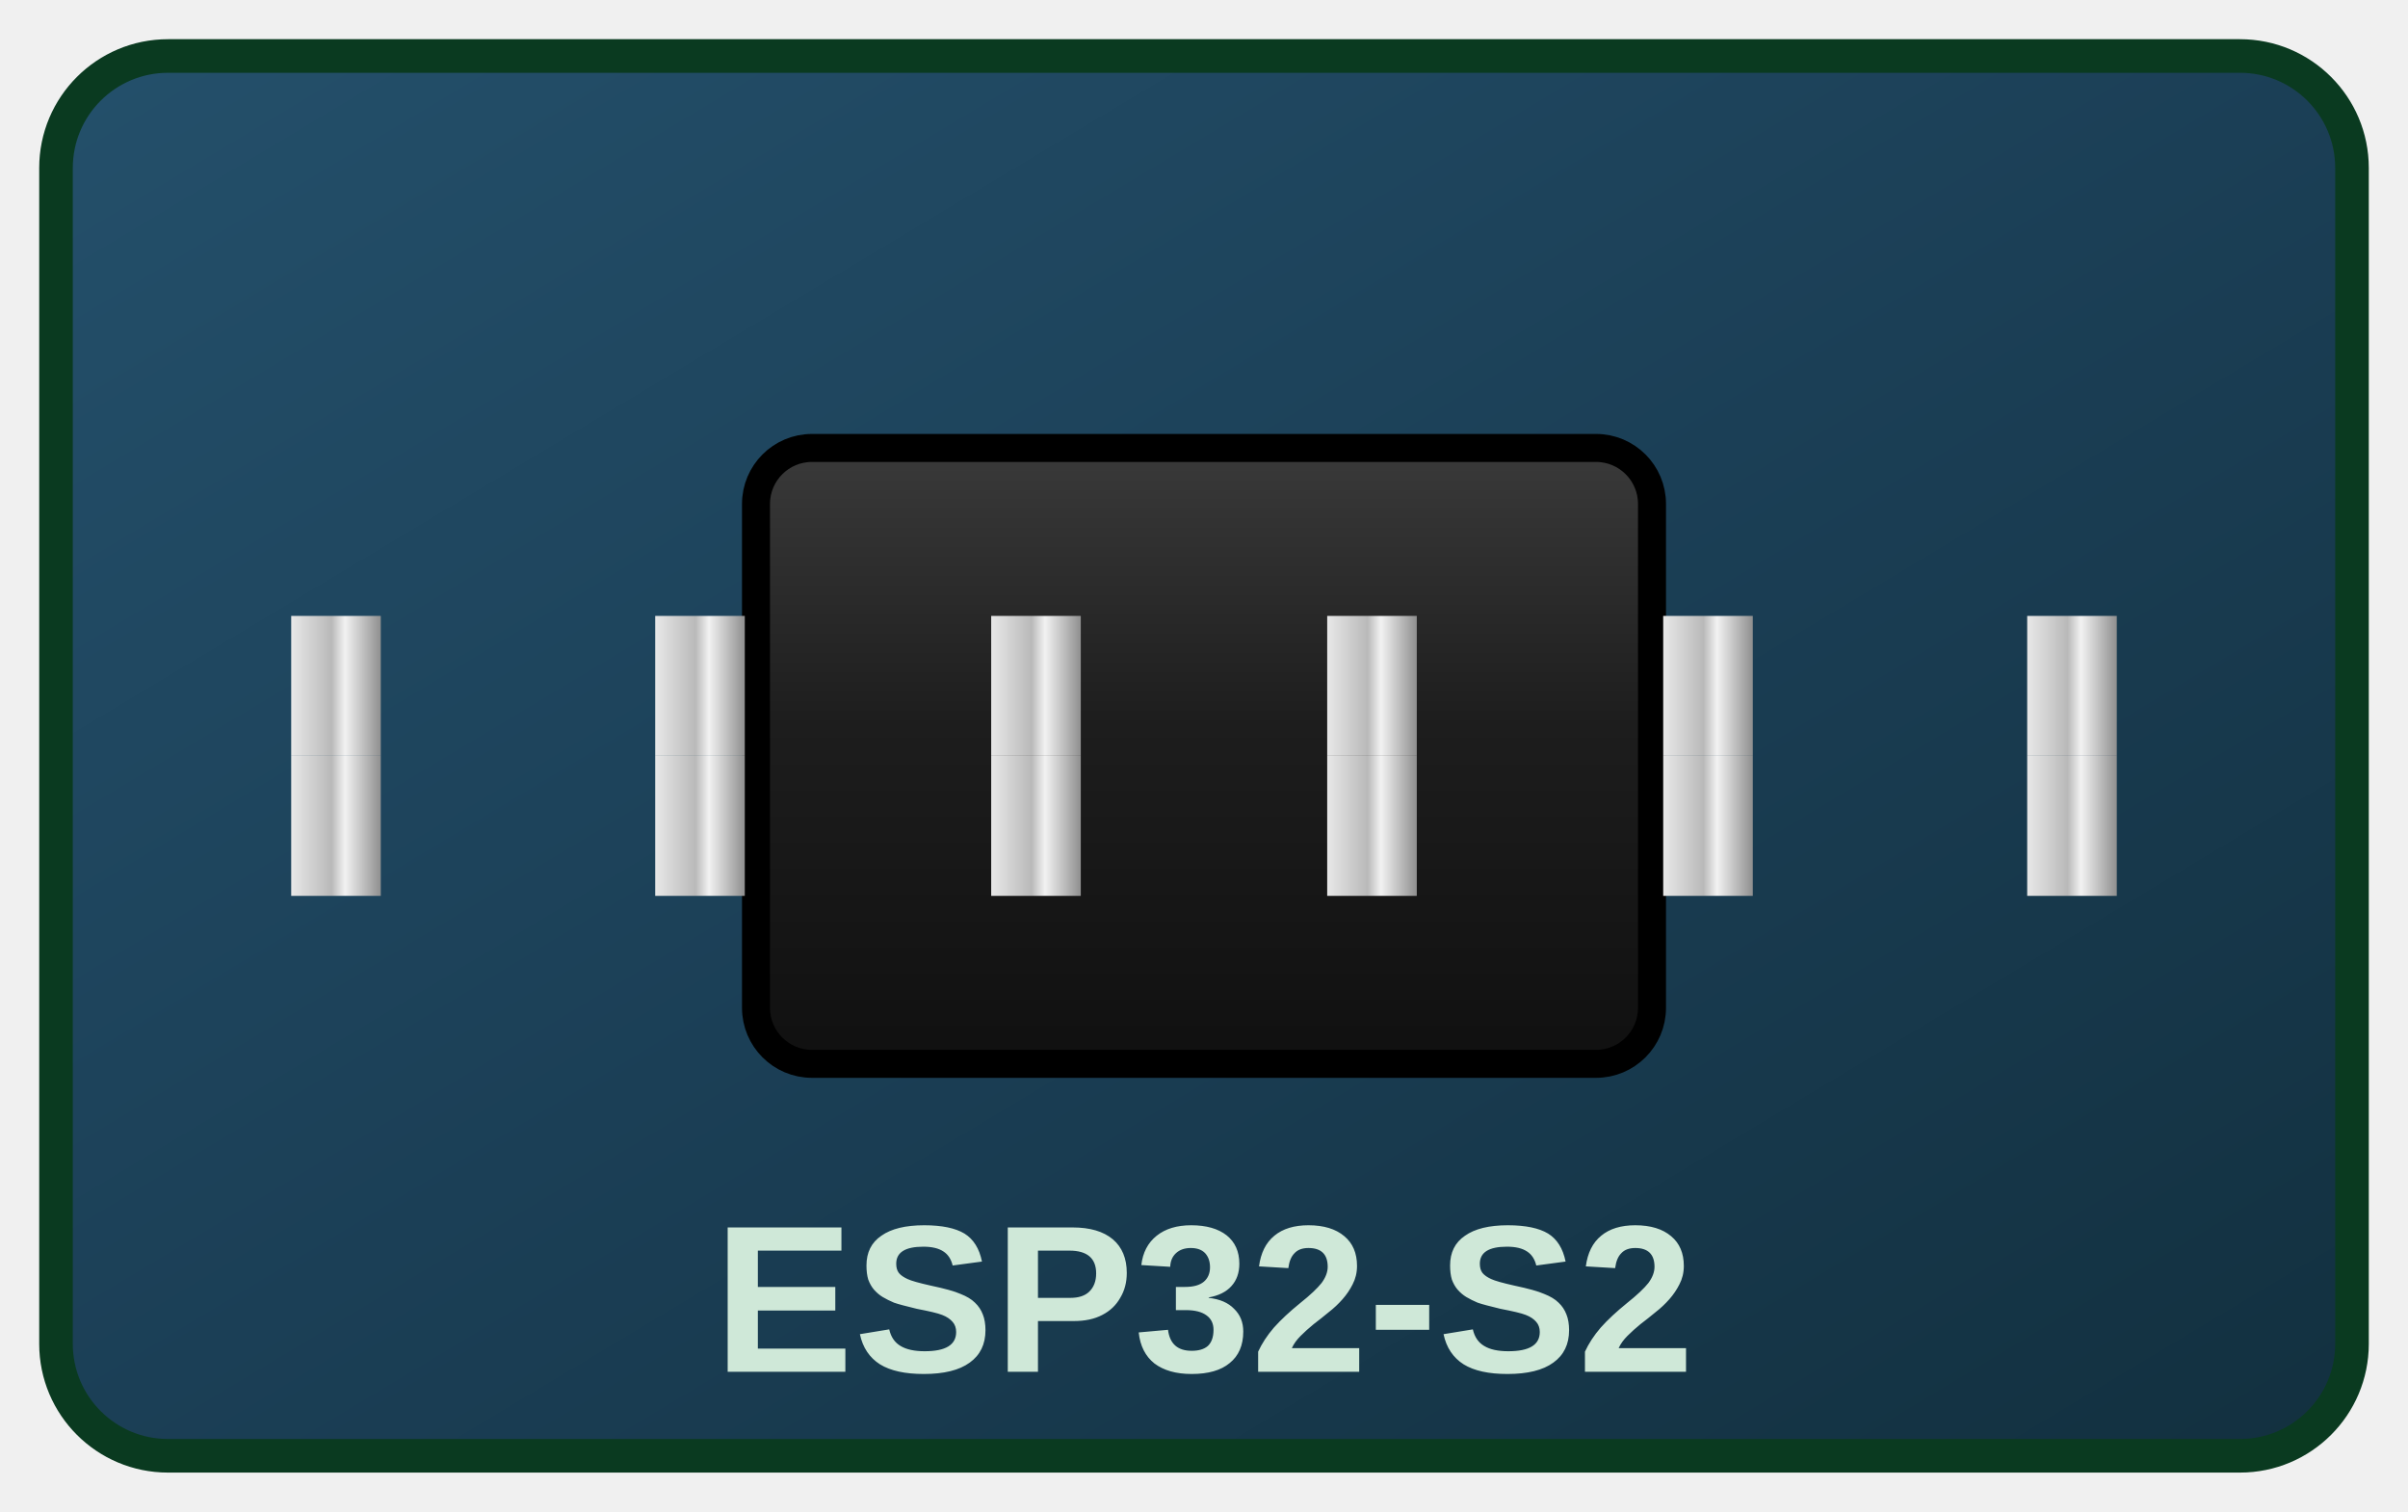
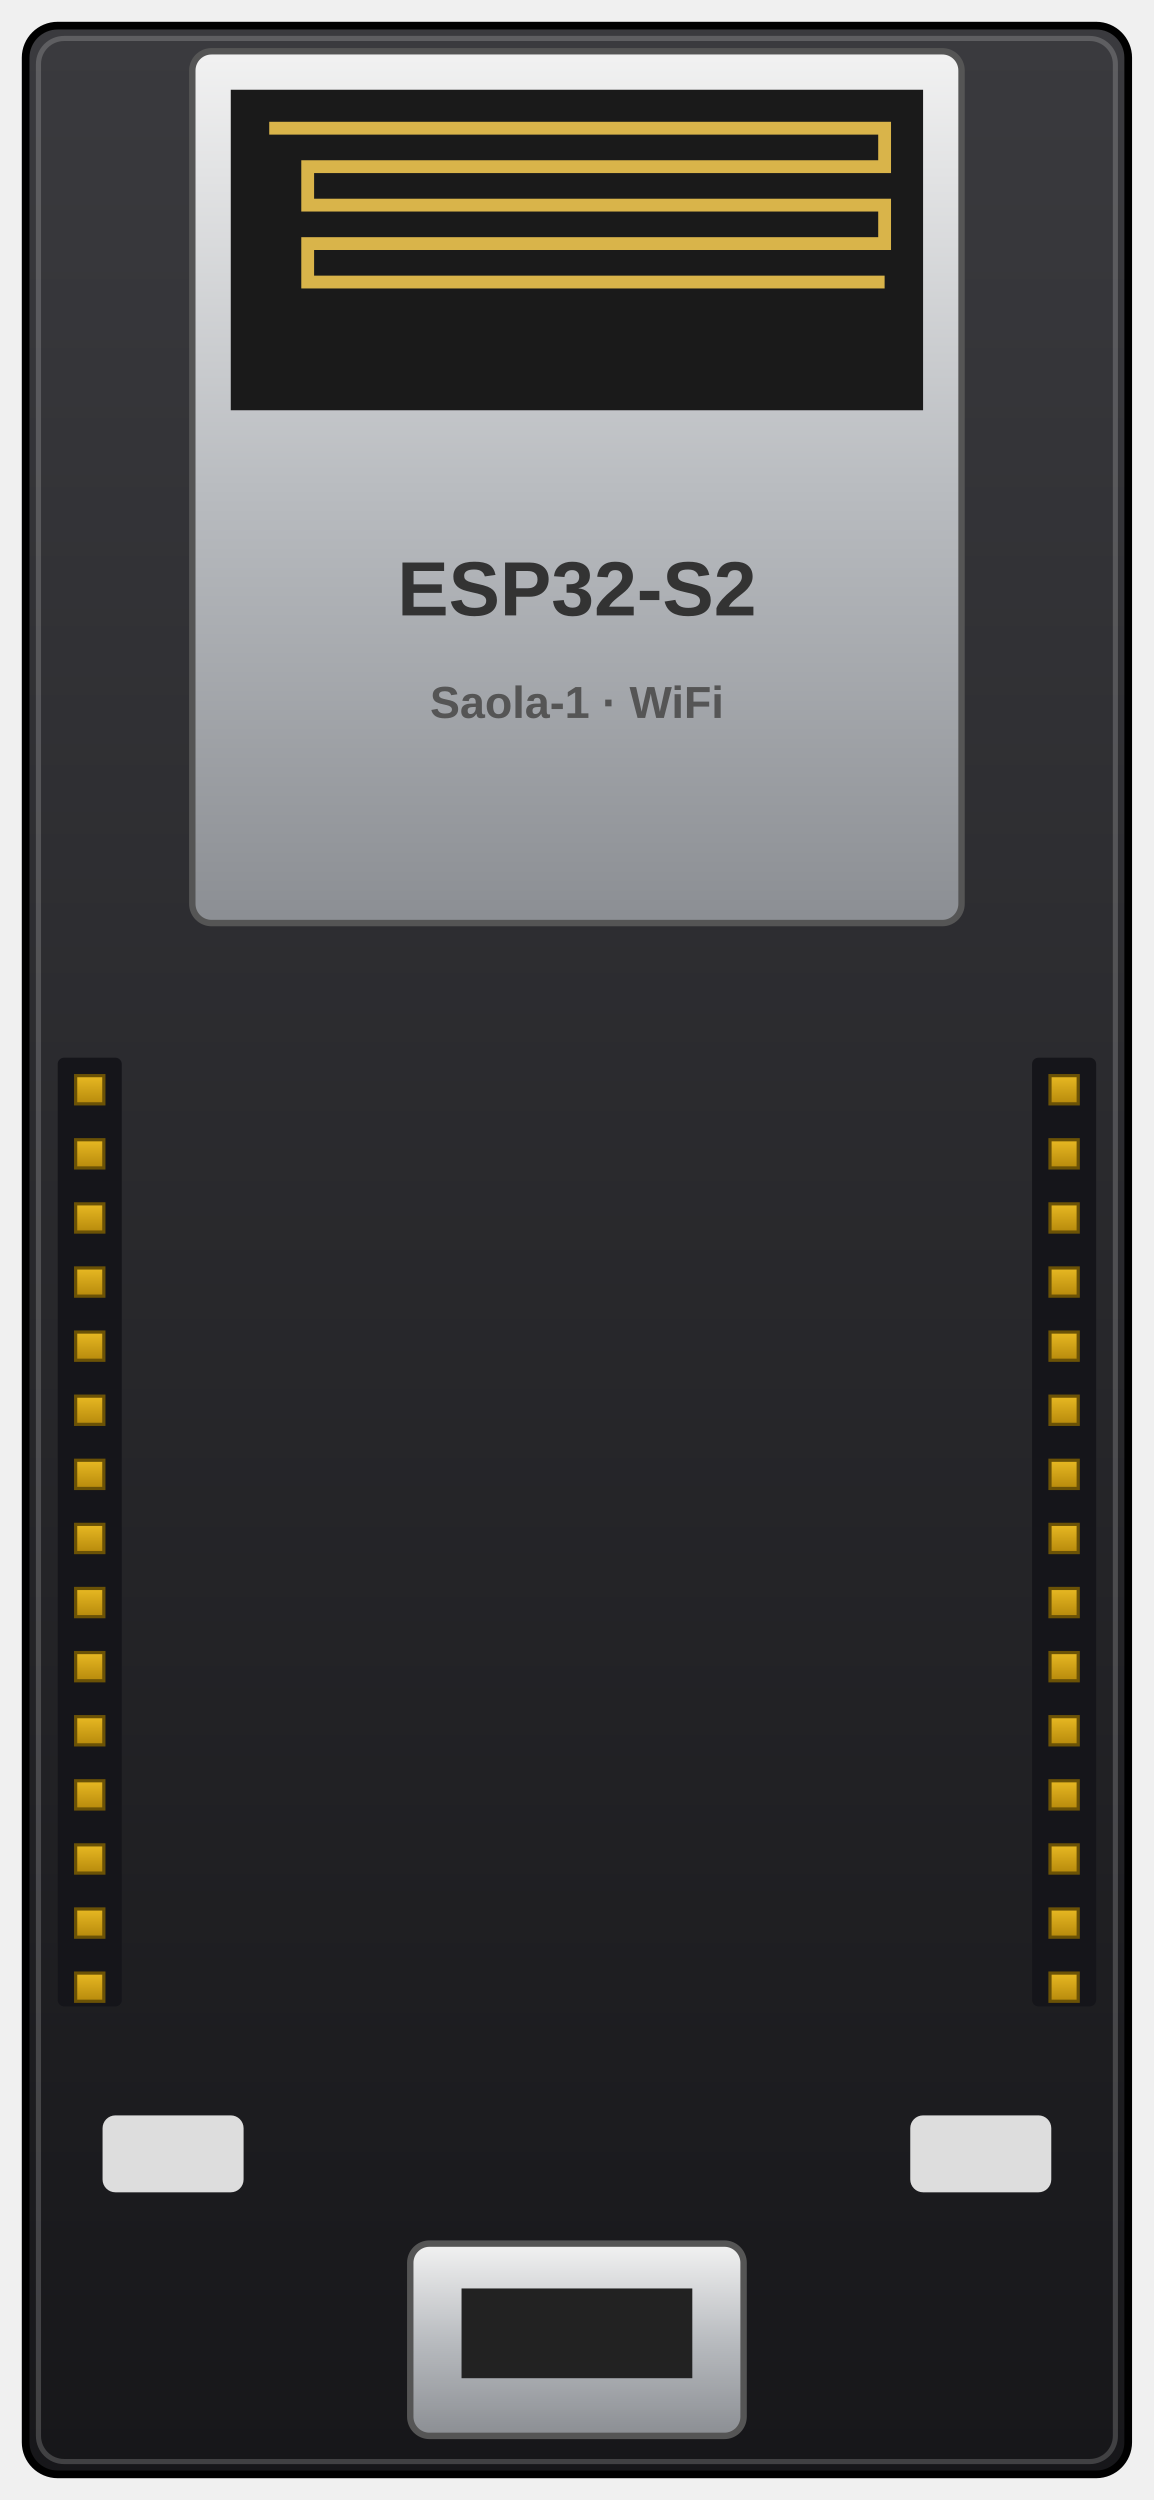
- <svg xmlns="http://www.w3.org/2000/svg" viewBox="0 0 86 54" width="86" height="54">
+ <svg xmlns="http://www.w3.org/2000/svg" viewBox="0 0 180 390" width="180" height="390">
  <defs>
-     <linearGradient id="pcb" x1="0" y1="0" x2="0" y2="1">
-       <stop offset="0" stop-color="#1f7a3d" />
-       <stop offset="0.5" stop-color="#16693a" />
-       <stop offset="1" stop-color="#0f4f2a" />
+     <linearGradient id="gB" x1="0" y1="0" x2="0" y2="1">
+       <stop offset="0" stop-color="#2b6fd0" />
+       <stop offset="1" stop-color="#14489c" />
    </linearGradient>
-     <linearGradient id="pcb2" x1="0" y1="0" x2="1" y2="1">
-       <stop offset="0" stop-color="#24506b" />
-       <stop offset="0.5" stop-color="#1b3f56" />
-       <stop offset="1" stop-color="#12303f" />
+     <linearGradient id="gG" x1="0" y1="0" x2="0" y2="1">
+       <stop offset="0" stop-color="#2f9a4f" />
+       <stop offset="1" stop-color="#176b33" />
    </linearGradient>
-     <linearGradient id="chip" x1="0" y1="0" x2="0" y2="1">
-       <stop offset="0" stop-color="#3a3a3a" />
-       <stop offset="0.45" stop-color="#1d1d1d" />
-       <stop offset="1" stop-color="#101010" />
+     <linearGradient id="gR" x1="0" y1="0" x2="0" y2="1">
+       <stop offset="0" stop-color="#d63b3b" />
+       <stop offset="1" stop-color="#9c1c1c" />
    </linearGradient>
-     <linearGradient id="metal" x1="0" y1="0" x2="1" y2="0">
-       <stop offset="0" stop-color="#e8e8e8" />
-       <stop offset="0.45" stop-color="#b9b9b9" />
-       <stop offset="0.6" stop-color="#f2f2f2" />
-       <stop offset="1" stop-color="#8f8f8f" />
+     <linearGradient id="gP" x1="0" y1="0" x2="0" y2="1">
+       <stop offset="0" stop-color="#6a3aa8" />
+       <stop offset="1" stop-color="#43207c" />
    </linearGradient>
-     <linearGradient id="gold" x1="0" y1="0" x2="0" y2="1">
-       <stop offset="0" stop-color="#ffe07a" />
-       <stop offset="1" stop-color="#c79a1e" />
+     <linearGradient id="gK" x1="0" y1="0" x2="0" y2="1">
+       <stop offset="0" stop-color="#3a3a3e" />
+       <stop offset="1" stop-color="#17171a" />
    </linearGradient>
-     <linearGradient id="glass" x1="0" y1="0" x2="1" y2="1">
-       <stop offset="0" stop-color="#ffffff" stop-opacity="0.55" />
-       <stop offset="0.5" stop-color="#cfe8ff" stop-opacity="0.2" />
-       <stop offset="1" stop-color="#7fb2e0" stop-opacity="0.45" />
+     <linearGradient id="gY" x1="0" y1="0" x2="0" y2="1">
+       <stop offset="0" stop-color="#e8b923" />
+       <stop offset="1" stop-color="#b78a0c" />
    </linearGradient>
-     <linearGradient id="red" x1="0" y1="0" x2="0" y2="1">
-       <stop offset="0" stop-color="#ff6b5e" />
-       <stop offset="1" stop-color="#b3271c" />
+     <linearGradient id="gM" x1="0" y1="0" x2="0" y2="1">
+       <stop offset="0" stop-color="#f2f2f2" />
+       <stop offset="0.5" stop-color="#b9bcc0" />
+       <stop offset="1" stop-color="#8b8e93" />
    </linearGradient>
-     <radialGradient id="glow" cx="0.5" cy="0.5" r="0.5">
-       <stop offset="0" stop-color="#fff" stop-opacity="0.9" />
-       <stop offset="1" stop-color="#fff" stop-opacity="0" />
+     <linearGradient id="gV" x1="0" y1="0" x2="1" y2="0">
+       <stop offset="0" stop-color="#8d9094" />
+       <stop offset="0.35" stop-color="#f4f4f4" />
+       <stop offset="1" stop-color="#7c7f84" />
+     </linearGradient>
+     <radialGradient id="gGl" cx="0.35" cy="0.3" r="0.8">
+       <stop offset="0" stop-color="#ffffff" stop-opacity=".9" />
+       <stop offset="1" stop-color="#cfe6f5" stop-opacity=".35" />
    </radialGradient>
  </defs>
-   <rect x="2" y="2" width="82" height="50" rx="4" fill="url(#pcb2)" stroke="#0a3a20" stroke-width="1.2" />
-   <rect x="27" y="16" width="32" height="22" rx="2" fill="url(#chip)" stroke="#000" />
-   <rect x="10.4" y="22" width="3.2" height="5" fill="url(#metal)" />
-   <rect x="23.4" y="22" width="3.2" height="5" fill="url(#metal)" />
-   <rect x="35.4" y="22" width="3.2" height="5" fill="url(#metal)" />
-   <rect x="47.4" y="22" width="3.2" height="5" fill="url(#metal)" />
-   <rect x="59.4" y="22" width="3.2" height="5" fill="url(#metal)" />
-   <rect x="72.4" y="22" width="3.2" height="5" fill="url(#metal)" />
-   <rect x="10.4" y="27" width="3.2" height="5" fill="url(#metal)" />
-   <rect x="23.4" y="27" width="3.2" height="5" fill="url(#metal)" />
-   <rect x="35.4" y="27" width="3.2" height="5" fill="url(#metal)" />
-   <rect x="47.4" y="27" width="3.2" height="5" fill="url(#metal)" />
-   <rect x="59.4" y="27" width="3.2" height="5" fill="url(#metal)" />
-   <rect x="72.4" y="27" width="3.2" height="5" fill="url(#metal)" />
-   <text x="43" y="49" font-family="Arial,Helvetica,sans-serif" font-size="7.5" font-weight="bold" fill="#cfe8d8" text-anchor="middle">ESP32-S2</text>
+   <rect x="4" y="4" width="172" height="382" rx="5" fill="url(#gK)" stroke="#000" stroke-width="1.2" />
+   <rect x="6" y="6" width="168" height="378" rx="4" fill="none" stroke="#fff" stroke-opacity=".18" stroke-width=".8" />
+   <rect x="30" y="8" width="120" height="136" rx="3" fill="url(#gM)" stroke="#555" />
+   <rect x="36" y="14" width="108" height="50" fill="#1a1a1a" />
+   <path d="M42 20 h96 v6 h-90 v6 h90 v6 h-90 v6 h90" fill="none" stroke="#d9b44a" stroke-width="2" />
+   <text x="90" y="96" font-family="Arial,Helvetica,sans-serif" font-size="12" font-weight="bold" fill="#333" text-anchor="middle">ESP32-S2</text>
+   <text x="90" y="112" font-family="Arial,Helvetica,sans-serif" font-size="7" font-weight="bold" fill="#555" text-anchor="middle">Saola-1 · WiFi</text>
+   <rect x="64" y="350" width="52" height="30" rx="3" fill="url(#gM)" stroke="#555" />
+   <rect x="72" y="357" width="36" height="14" fill="#222" />
+   <rect x="16" y="330" width="22" height="12" rx="2" fill="#ddd" />
+   <rect x="142" y="330" width="22" height="12" rx="2" fill="#ddd" />
+   <rect x="9" y="165" width="10" height="148" fill="#15151a" rx="1" />
+   <rect x="11.8" y="167.8" width="4.4" height="4.4" fill="url(#gY)" stroke="#6b5206" stroke-width=".5" />
+   <rect x="11.8" y="177.8" width="4.4" height="4.4" fill="url(#gY)" stroke="#6b5206" stroke-width=".5" />
+   <rect x="11.8" y="187.8" width="4.4" height="4.4" fill="url(#gY)" stroke="#6b5206" stroke-width=".5" />
+   <rect x="11.8" y="197.8" width="4.4" height="4.4" fill="url(#gY)" stroke="#6b5206" stroke-width=".5" />
+   <rect x="11.8" y="207.8" width="4.4" height="4.4" fill="url(#gY)" stroke="#6b5206" stroke-width=".5" />
+   <rect x="11.8" y="217.8" width="4.4" height="4.4" fill="url(#gY)" stroke="#6b5206" stroke-width=".5" />
+   <rect x="11.8" y="227.8" width="4.4" height="4.4" fill="url(#gY)" stroke="#6b5206" stroke-width=".5" />
+   <rect x="11.8" y="237.8" width="4.4" height="4.4" fill="url(#gY)" stroke="#6b5206" stroke-width=".5" />
+   <rect x="11.8" y="247.8" width="4.4" height="4.4" fill="url(#gY)" stroke="#6b5206" stroke-width=".5" />
+   <rect x="11.8" y="257.8" width="4.4" height="4.4" fill="url(#gY)" stroke="#6b5206" stroke-width=".5" />
+   <rect x="11.8" y="267.8" width="4.4" height="4.4" fill="url(#gY)" stroke="#6b5206" stroke-width=".5" />
+   <rect x="11.8" y="277.8" width="4.4" height="4.4" fill="url(#gY)" stroke="#6b5206" stroke-width=".5" />
+   <rect x="11.8" y="287.8" width="4.4" height="4.4" fill="url(#gY)" stroke="#6b5206" stroke-width=".5" />
+   <rect x="11.8" y="297.8" width="4.4" height="4.4" fill="url(#gY)" stroke="#6b5206" stroke-width=".5" />
+   <rect x="11.8" y="307.8" width="4.4" height="4.4" fill="url(#gY)" stroke="#6b5206" stroke-width=".5" />
+   <rect x="161" y="165" width="10" height="148" fill="#15151a" rx="1" />
+   <rect x="163.8" y="167.8" width="4.4" height="4.4" fill="url(#gY)" stroke="#6b5206" stroke-width=".5" />
+   <rect x="163.8" y="177.8" width="4.4" height="4.4" fill="url(#gY)" stroke="#6b5206" stroke-width=".5" />
+   <rect x="163.8" y="187.8" width="4.4" height="4.4" fill="url(#gY)" stroke="#6b5206" stroke-width=".5" />
+   <rect x="163.8" y="197.8" width="4.4" height="4.4" fill="url(#gY)" stroke="#6b5206" stroke-width=".5" />
+   <rect x="163.8" y="207.8" width="4.4" height="4.4" fill="url(#gY)" stroke="#6b5206" stroke-width=".5" />
+   <rect x="163.8" y="217.8" width="4.4" height="4.4" fill="url(#gY)" stroke="#6b5206" stroke-width=".5" />
+   <rect x="163.8" y="227.8" width="4.4" height="4.4" fill="url(#gY)" stroke="#6b5206" stroke-width=".5" />
+   <rect x="163.8" y="237.8" width="4.4" height="4.4" fill="url(#gY)" stroke="#6b5206" stroke-width=".5" />
+   <rect x="163.8" y="247.8" width="4.4" height="4.4" fill="url(#gY)" stroke="#6b5206" stroke-width=".5" />
+   <rect x="163.8" y="257.8" width="4.4" height="4.4" fill="url(#gY)" stroke="#6b5206" stroke-width=".5" />
+   <rect x="163.8" y="267.8" width="4.4" height="4.4" fill="url(#gY)" stroke="#6b5206" stroke-width=".5" />
+   <rect x="163.8" y="277.8" width="4.4" height="4.4" fill="url(#gY)" stroke="#6b5206" stroke-width=".5" />
+   <rect x="163.8" y="287.8" width="4.4" height="4.4" fill="url(#gY)" stroke="#6b5206" stroke-width=".5" />
+   <rect x="163.8" y="297.8" width="4.4" height="4.4" fill="url(#gY)" stroke="#6b5206" stroke-width=".5" />
+   <rect x="163.8" y="307.8" width="4.4" height="4.4" fill="url(#gY)" stroke="#6b5206" stroke-width=".5" />
</svg>
